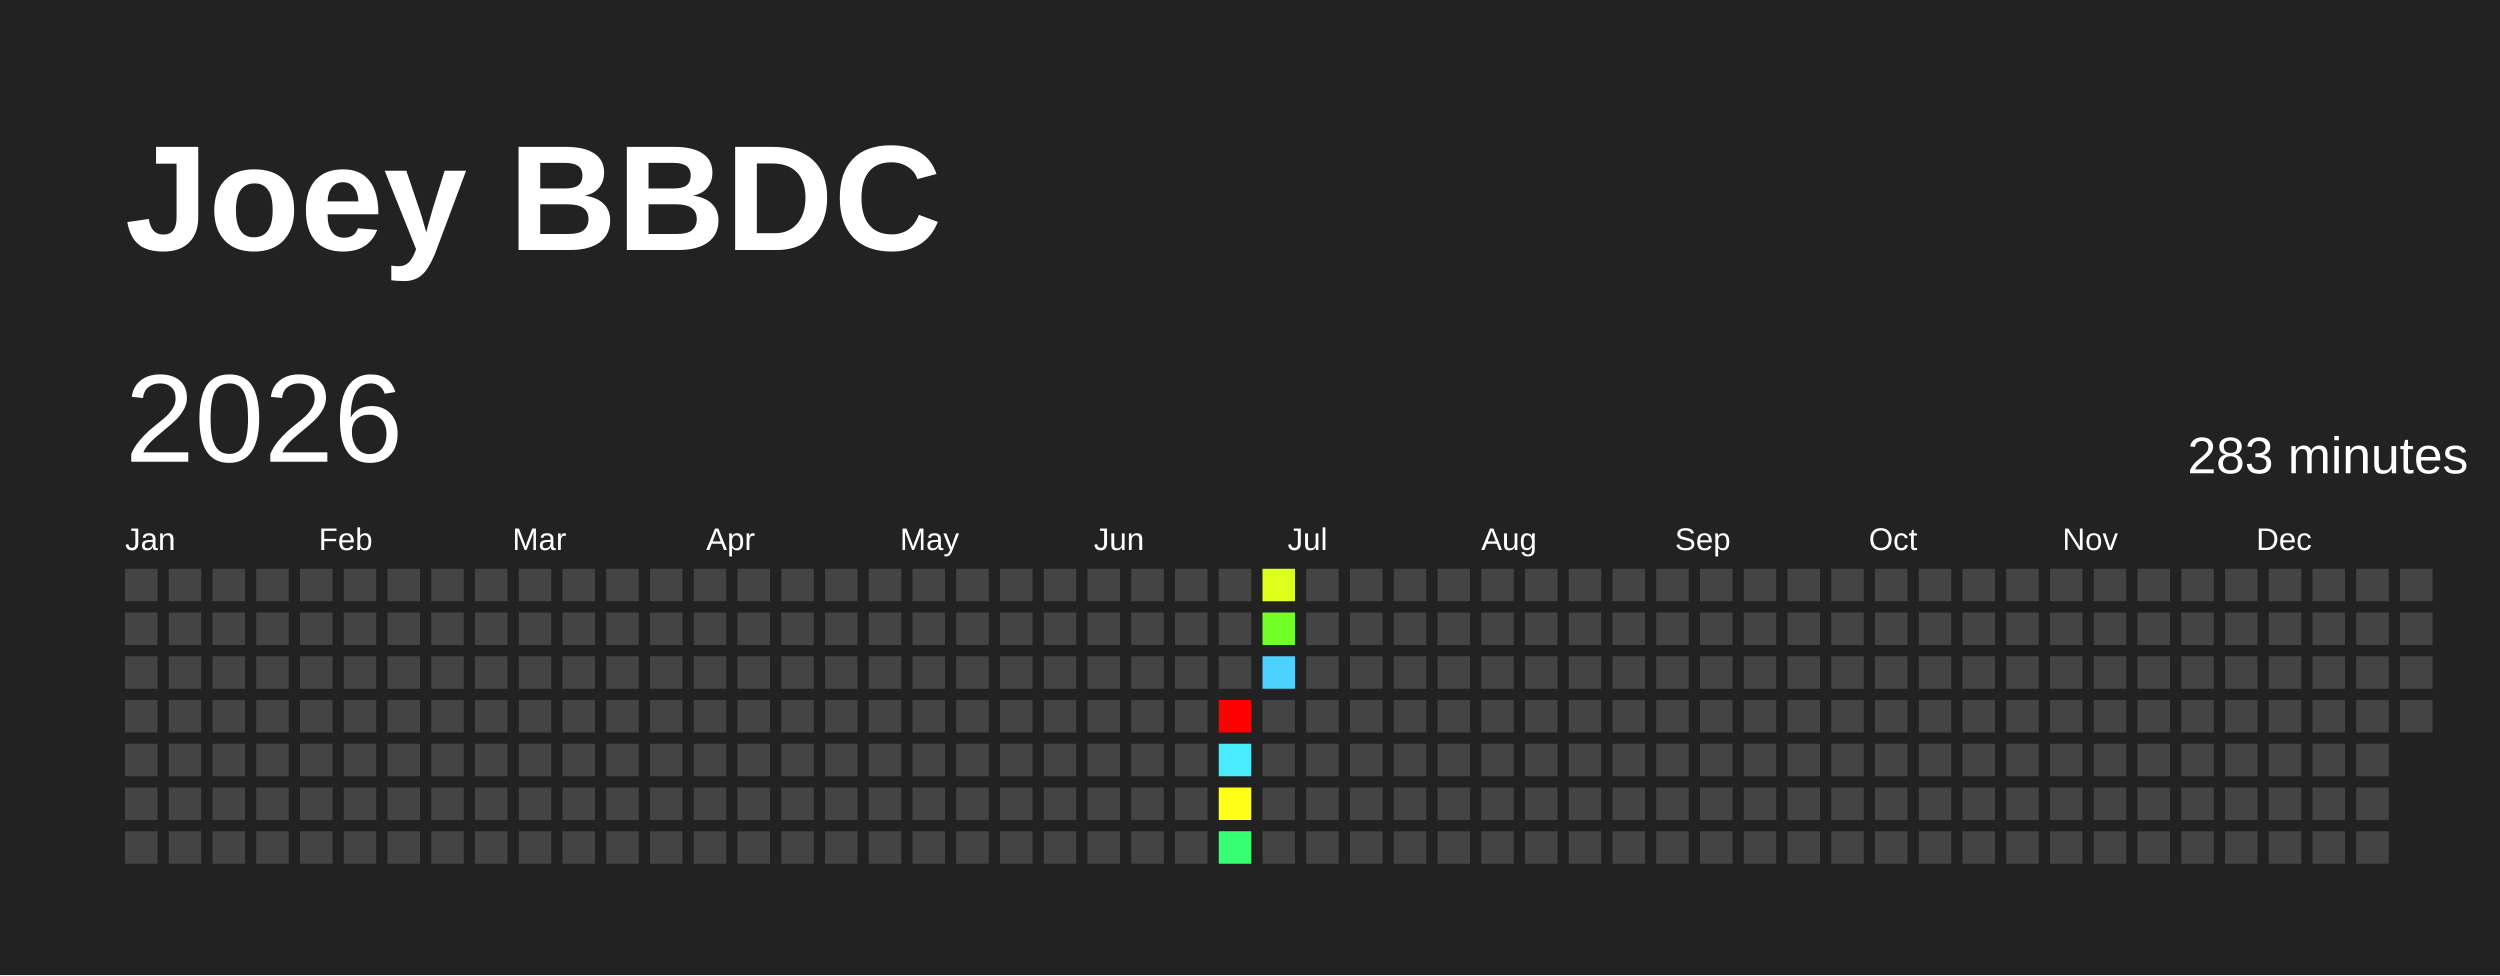
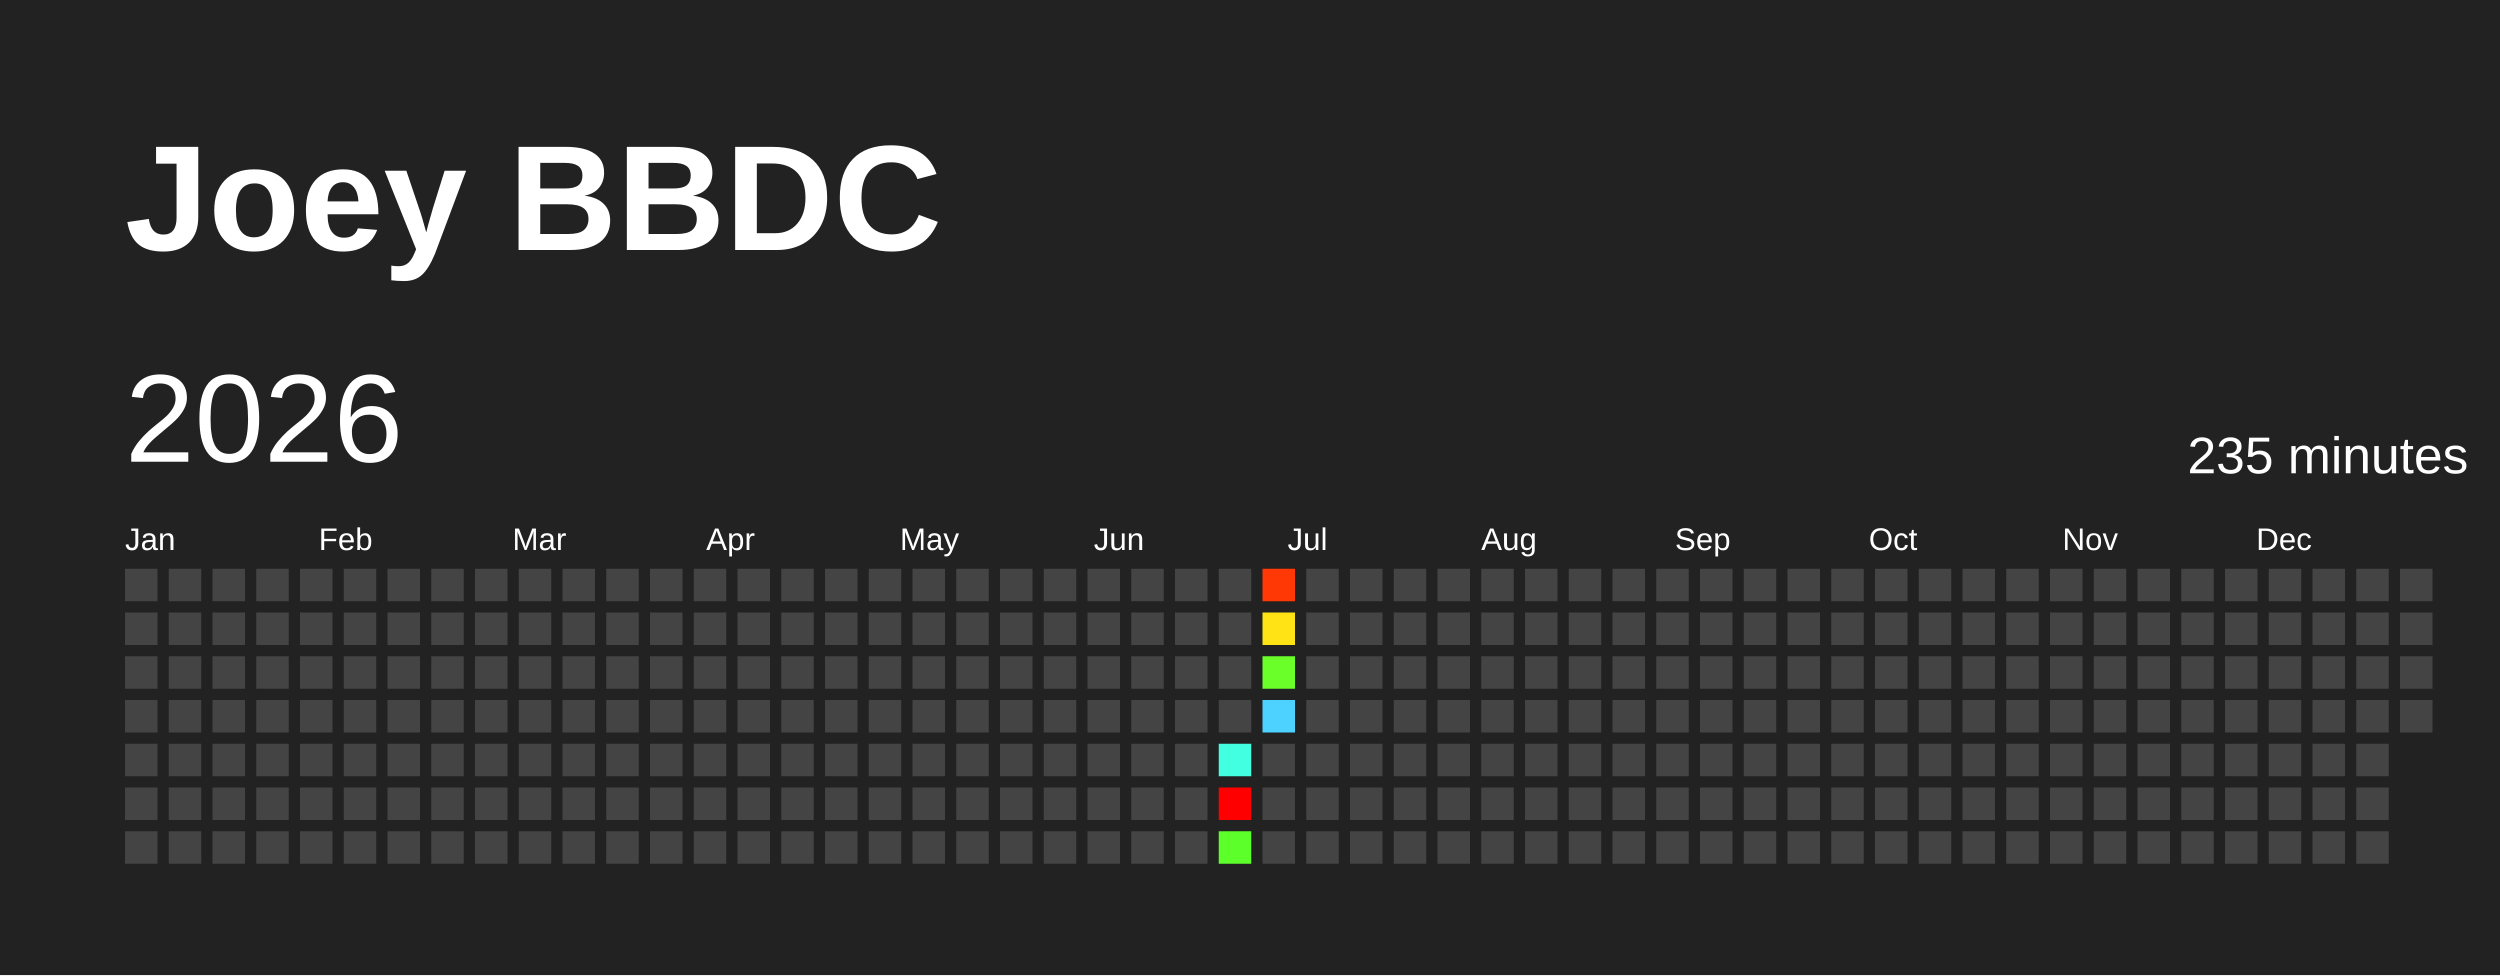
<svg xmlns="http://www.w3.org/2000/svg" baseProfile="full" height="78mm" version="1.1" viewBox="0,0,200,78" width="200mm">
  <defs />
  <rect fill="#222222" height="78" width="200" x="0" y="0" />
  <text fill="#FFFFFF" style="font-size:12px; font-family:Arial; font-weight:bold;" x="10" y="20">Joey BBDC</text>
  <text dominant-baseline="hanging" fill="#FFFFFF" style="font-size:10.0px; font-family:Arial;" x="10" y="30">2026</text>
-   <text dominant-baseline="hanging" fill="#FFFFFF" style="font-size:4.125px; font-family:Arial;" x="175" y="35">283 minutes</text>
+   <text dominant-baseline="hanging" fill="#FFFFFF" style="font-size:4.125px; font-family:Arial;" x="175" y="35">235 minutes</text>
  <text fill="#FFFFFF" style="font-size:2.5px; font-family:Arial" x="10.0" y="44">Jan</text>
  <text fill="#FFFFFF" style="font-size:2.5px; font-family:Arial" x="25.5" y="44">Feb</text>
  <text fill="#FFFFFF" style="font-size:2.5px; font-family:Arial" x="41.0" y="44">Mar</text>
  <text fill="#FFFFFF" style="font-size:2.5px; font-family:Arial" x="56.5" y="44">Apr</text>
  <text fill="#FFFFFF" style="font-size:2.5px; font-family:Arial" x="72.0" y="44">May</text>
  <text fill="#FFFFFF" style="font-size:2.5px; font-family:Arial" x="87.5" y="44">Jun</text>
  <text fill="#FFFFFF" style="font-size:2.5px; font-family:Arial" x="103.0" y="44">Jul</text>
  <text fill="#FFFFFF" style="font-size:2.5px; font-family:Arial" x="118.5" y="44">Aug</text>
  <text fill="#FFFFFF" style="font-size:2.5px; font-family:Arial" x="134.0" y="44">Sep</text>
  <text fill="#FFFFFF" style="font-size:2.5px; font-family:Arial" x="149.5" y="44">Oct</text>
  <text fill="#FFFFFF" style="font-size:2.5px; font-family:Arial" x="165.0" y="44">Nov</text>
  <text fill="#FFFFFF" style="font-size:2.5px; font-family:Arial" x="180.5" y="44">Dec</text>
  <rect fill="#444444" height="2.6" width="2.6" x="10.0" y="45.5" />
  <rect fill="#444444" height="2.6" width="2.6" x="10.0" y="49.0" />
  <rect fill="#444444" height="2.6" width="2.6" x="10.0" y="52.5" />
  <rect fill="#444444" height="2.6" width="2.6" x="10.0" y="56.0" />
  <rect fill="#444444" height="2.6" width="2.6" x="10.0" y="59.5" />
  <rect fill="#444444" height="2.6" width="2.6" x="10.0" y="63.0" />
  <rect fill="#444444" height="2.6" width="2.6" x="10.0" y="66.5" />
  <rect fill="#444444" height="2.6" width="2.6" x="13.5" y="45.5" />
  <rect fill="#444444" height="2.6" width="2.6" x="13.5" y="49.0" />
  <rect fill="#444444" height="2.6" width="2.6" x="13.5" y="52.5" />
  <rect fill="#444444" height="2.6" width="2.6" x="13.5" y="56.0" />
  <rect fill="#444444" height="2.6" width="2.6" x="13.5" y="59.5" />
  <rect fill="#444444" height="2.6" width="2.6" x="13.5" y="63.0" />
  <rect fill="#444444" height="2.6" width="2.6" x="13.5" y="66.5" />
  <rect fill="#444444" height="2.6" width="2.6" x="17.0" y="45.5" />
  <rect fill="#444444" height="2.6" width="2.6" x="17.0" y="49.0" />
  <rect fill="#444444" height="2.6" width="2.6" x="17.0" y="52.5" />
  <rect fill="#444444" height="2.6" width="2.6" x="17.0" y="56.0" />
  <rect fill="#444444" height="2.6" width="2.6" x="17.0" y="59.5" />
  <rect fill="#444444" height="2.6" width="2.6" x="17.0" y="63.0" />
  <rect fill="#444444" height="2.6" width="2.6" x="17.0" y="66.5" />
  <rect fill="#444444" height="2.6" width="2.6" x="20.5" y="45.5" />
  <rect fill="#444444" height="2.6" width="2.6" x="20.5" y="49.0" />
  <rect fill="#444444" height="2.6" width="2.6" x="20.5" y="52.5" />
  <rect fill="#444444" height="2.6" width="2.6" x="20.5" y="56.0" />
  <rect fill="#444444" height="2.6" width="2.6" x="20.5" y="59.5" />
  <rect fill="#444444" height="2.6" width="2.6" x="20.5" y="63.0" />
  <rect fill="#444444" height="2.6" width="2.6" x="20.5" y="66.5" />
  <rect fill="#444444" height="2.6" width="2.6" x="24.0" y="45.5" />
  <rect fill="#444444" height="2.6" width="2.6" x="24.0" y="49.0" />
  <rect fill="#444444" height="2.6" width="2.6" x="24.0" y="52.5" />
  <rect fill="#444444" height="2.6" width="2.6" x="24.0" y="56.0" />
  <rect fill="#444444" height="2.6" width="2.6" x="24.0" y="59.5" />
  <rect fill="#444444" height="2.6" width="2.6" x="24.0" y="63.0" />
  <rect fill="#444444" height="2.6" width="2.6" x="24.0" y="66.5" />
  <rect fill="#444444" height="2.6" width="2.6" x="27.5" y="45.5" />
  <rect fill="#444444" height="2.6" width="2.6" x="27.5" y="49.0" />
  <rect fill="#444444" height="2.6" width="2.6" x="27.5" y="52.5" />
  <rect fill="#444444" height="2.6" width="2.6" x="27.5" y="56.0" />
  <rect fill="#444444" height="2.6" width="2.6" x="27.5" y="59.5" />
  <rect fill="#444444" height="2.6" width="2.6" x="27.5" y="63.0" />
  <rect fill="#444444" height="2.6" width="2.6" x="27.5" y="66.5" />
  <rect fill="#444444" height="2.6" width="2.6" x="31.0" y="45.5" />
  <rect fill="#444444" height="2.6" width="2.6" x="31.0" y="49.0" />
  <rect fill="#444444" height="2.6" width="2.6" x="31.0" y="52.5" />
  <rect fill="#444444" height="2.6" width="2.6" x="31.0" y="56.0" />
  <rect fill="#444444" height="2.6" width="2.6" x="31.0" y="59.5" />
  <rect fill="#444444" height="2.6" width="2.6" x="31.0" y="63.0" />
  <rect fill="#444444" height="2.6" width="2.6" x="31.0" y="66.5" />
  <rect fill="#444444" height="2.6" width="2.6" x="34.5" y="45.5" />
  <rect fill="#444444" height="2.6" width="2.6" x="34.5" y="49.0" />
  <rect fill="#444444" height="2.6" width="2.6" x="34.5" y="52.5" />
  <rect fill="#444444" height="2.6" width="2.6" x="34.5" y="56.0" />
  <rect fill="#444444" height="2.6" width="2.6" x="34.5" y="59.5" />
  <rect fill="#444444" height="2.6" width="2.6" x="34.5" y="63.0" />
  <rect fill="#444444" height="2.6" width="2.6" x="34.5" y="66.5" />
  <rect fill="#444444" height="2.6" width="2.6" x="38.0" y="45.5" />
  <rect fill="#444444" height="2.6" width="2.6" x="38.0" y="49.0" />
  <rect fill="#444444" height="2.6" width="2.6" x="38.0" y="52.5" />
  <rect fill="#444444" height="2.6" width="2.6" x="38.0" y="56.0" />
  <rect fill="#444444" height="2.6" width="2.6" x="38.0" y="59.5" />
  <rect fill="#444444" height="2.6" width="2.6" x="38.0" y="63.0" />
  <rect fill="#444444" height="2.6" width="2.6" x="38.0" y="66.5" />
  <rect fill="#444444" height="2.6" width="2.6" x="41.5" y="45.5" />
  <rect fill="#444444" height="2.6" width="2.6" x="41.5" y="49.0" />
  <rect fill="#444444" height="2.6" width="2.6" x="41.5" y="52.5" />
  <rect fill="#444444" height="2.6" width="2.6" x="41.5" y="56.0" />
  <rect fill="#444444" height="2.6" width="2.6" x="41.5" y="59.5" />
  <rect fill="#444444" height="2.6" width="2.6" x="41.5" y="63.0" />
  <rect fill="#444444" height="2.6" width="2.6" x="41.5" y="66.5" />
  <rect fill="#444444" height="2.6" width="2.6" x="45.0" y="45.5" />
  <rect fill="#444444" height="2.6" width="2.6" x="45.0" y="49.0" />
  <rect fill="#444444" height="2.6" width="2.6" x="45.0" y="52.5" />
  <rect fill="#444444" height="2.6" width="2.6" x="45.0" y="56.0" />
  <rect fill="#444444" height="2.6" width="2.6" x="45.0" y="59.5" />
  <rect fill="#444444" height="2.6" width="2.6" x="45.0" y="63.0" />
  <rect fill="#444444" height="2.6" width="2.6" x="45.0" y="66.5" />
  <rect fill="#444444" height="2.6" width="2.6" x="48.5" y="45.5" />
  <rect fill="#444444" height="2.6" width="2.6" x="48.5" y="49.0" />
  <rect fill="#444444" height="2.6" width="2.6" x="48.5" y="52.5" />
  <rect fill="#444444" height="2.6" width="2.6" x="48.5" y="56.0" />
  <rect fill="#444444" height="2.6" width="2.6" x="48.5" y="59.5" />
  <rect fill="#444444" height="2.6" width="2.6" x="48.5" y="63.0" />
  <rect fill="#444444" height="2.6" width="2.6" x="48.5" y="66.5" />
  <rect fill="#444444" height="2.6" width="2.6" x="52.0" y="45.5" />
  <rect fill="#444444" height="2.6" width="2.6" x="52.0" y="49.0" />
  <rect fill="#444444" height="2.6" width="2.6" x="52.0" y="52.5" />
  <rect fill="#444444" height="2.6" width="2.6" x="52.0" y="56.0" />
  <rect fill="#444444" height="2.6" width="2.6" x="52.0" y="59.5" />
  <rect fill="#444444" height="2.6" width="2.6" x="52.0" y="63.0" />
  <rect fill="#444444" height="2.6" width="2.6" x="52.0" y="66.5" />
  <rect fill="#444444" height="2.6" width="2.6" x="55.5" y="45.5" />
  <rect fill="#444444" height="2.6" width="2.6" x="55.5" y="49.0" />
  <rect fill="#444444" height="2.6" width="2.6" x="55.5" y="52.5" />
  <rect fill="#444444" height="2.6" width="2.6" x="55.5" y="56.0" />
  <rect fill="#444444" height="2.6" width="2.6" x="55.5" y="59.5" />
  <rect fill="#444444" height="2.6" width="2.6" x="55.5" y="63.0" />
  <rect fill="#444444" height="2.6" width="2.6" x="55.5" y="66.5" />
  <rect fill="#444444" height="2.6" width="2.6" x="59.0" y="45.5" />
  <rect fill="#444444" height="2.6" width="2.6" x="59.0" y="49.0" />
  <rect fill="#444444" height="2.6" width="2.6" x="59.0" y="52.5" />
  <rect fill="#444444" height="2.6" width="2.6" x="59.0" y="56.0" />
  <rect fill="#444444" height="2.6" width="2.6" x="59.0" y="59.5" />
  <rect fill="#444444" height="2.6" width="2.6" x="59.0" y="63.0" />
  <rect fill="#444444" height="2.6" width="2.6" x="59.0" y="66.5" />
  <rect fill="#444444" height="2.6" width="2.6" x="62.5" y="45.5" />
  <rect fill="#444444" height="2.6" width="2.6" x="62.5" y="49.0" />
  <rect fill="#444444" height="2.6" width="2.6" x="62.5" y="52.5" />
  <rect fill="#444444" height="2.6" width="2.6" x="62.5" y="56.0" />
  <rect fill="#444444" height="2.6" width="2.6" x="62.5" y="59.5" />
  <rect fill="#444444" height="2.6" width="2.6" x="62.5" y="63.0" />
  <rect fill="#444444" height="2.6" width="2.6" x="62.5" y="66.5" />
  <rect fill="#444444" height="2.6" width="2.6" x="66.0" y="45.5" />
  <rect fill="#444444" height="2.6" width="2.6" x="66.0" y="49.0" />
  <rect fill="#444444" height="2.6" width="2.6" x="66.0" y="52.5" />
  <rect fill="#444444" height="2.6" width="2.6" x="66.0" y="56.0" />
  <rect fill="#444444" height="2.6" width="2.6" x="66.0" y="59.5" />
  <rect fill="#444444" height="2.6" width="2.6" x="66.0" y="63.0" />
  <rect fill="#444444" height="2.6" width="2.6" x="66.0" y="66.5" />
  <rect fill="#444444" height="2.6" width="2.6" x="69.5" y="45.5" />
  <rect fill="#444444" height="2.6" width="2.6" x="69.5" y="49.0" />
  <rect fill="#444444" height="2.6" width="2.6" x="69.5" y="52.5" />
  <rect fill="#444444" height="2.6" width="2.6" x="69.5" y="56.0" />
  <rect fill="#444444" height="2.6" width="2.6" x="69.5" y="59.5" />
  <rect fill="#444444" height="2.6" width="2.6" x="69.5" y="63.0" />
  <rect fill="#444444" height="2.6" width="2.6" x="69.5" y="66.5" />
  <rect fill="#444444" height="2.6" width="2.6" x="73.0" y="45.5" />
  <rect fill="#444444" height="2.6" width="2.6" x="73.0" y="49.0" />
  <rect fill="#444444" height="2.6" width="2.6" x="73.0" y="52.5" />
  <rect fill="#444444" height="2.6" width="2.6" x="73.0" y="56.0" />
  <rect fill="#444444" height="2.6" width="2.6" x="73.0" y="59.5" />
  <rect fill="#444444" height="2.6" width="2.6" x="73.0" y="63.0" />
  <rect fill="#444444" height="2.6" width="2.6" x="73.0" y="66.5" />
  <rect fill="#444444" height="2.6" width="2.6" x="76.5" y="45.5" />
  <rect fill="#444444" height="2.6" width="2.6" x="76.5" y="49.0" />
  <rect fill="#444444" height="2.6" width="2.6" x="76.5" y="52.5" />
  <rect fill="#444444" height="2.6" width="2.6" x="76.5" y="56.0" />
  <rect fill="#444444" height="2.6" width="2.6" x="76.5" y="59.5" />
  <rect fill="#444444" height="2.6" width="2.6" x="76.5" y="63.0" />
  <rect fill="#444444" height="2.6" width="2.6" x="76.5" y="66.5" />
  <rect fill="#444444" height="2.6" width="2.6" x="80.0" y="45.5" />
  <rect fill="#444444" height="2.6" width="2.6" x="80.0" y="49.0" />
  <rect fill="#444444" height="2.6" width="2.6" x="80.0" y="52.5" />
  <rect fill="#444444" height="2.6" width="2.6" x="80.0" y="56.0" />
  <rect fill="#444444" height="2.6" width="2.6" x="80.0" y="59.5" />
  <rect fill="#444444" height="2.6" width="2.6" x="80.0" y="63.0" />
  <rect fill="#444444" height="2.6" width="2.6" x="80.0" y="66.5" />
  <rect fill="#444444" height="2.6" width="2.6" x="83.5" y="45.5" />
  <rect fill="#444444" height="2.6" width="2.6" x="83.5" y="49.0" />
  <rect fill="#444444" height="2.6" width="2.6" x="83.5" y="52.5" />
  <rect fill="#444444" height="2.6" width="2.6" x="83.5" y="56.0" />
  <rect fill="#444444" height="2.6" width="2.6" x="83.5" y="59.5" />
  <rect fill="#444444" height="2.6" width="2.6" x="83.5" y="63.0" />
  <rect fill="#444444" height="2.6" width="2.6" x="83.5" y="66.5" />
  <rect fill="#444444" height="2.6" width="2.6" x="87.0" y="45.5" />
  <rect fill="#444444" height="2.6" width="2.6" x="87.0" y="49.0" />
  <rect fill="#444444" height="2.6" width="2.6" x="87.0" y="52.5" />
  <rect fill="#444444" height="2.6" width="2.6" x="87.0" y="56.0" />
  <rect fill="#444444" height="2.6" width="2.6" x="87.0" y="59.5" />
  <rect fill="#444444" height="2.6" width="2.6" x="87.0" y="63.0" />
  <rect fill="#444444" height="2.6" width="2.6" x="87.0" y="66.5" />
  <rect fill="#444444" height="2.6" width="2.6" x="90.5" y="45.5" />
  <rect fill="#444444" height="2.6" width="2.6" x="90.5" y="49.0" />
  <rect fill="#444444" height="2.6" width="2.6" x="90.5" y="52.5" />
  <rect fill="#444444" height="2.6" width="2.6" x="90.5" y="56.0" />
  <rect fill="#444444" height="2.6" width="2.6" x="90.5" y="59.5" />
  <rect fill="#444444" height="2.6" width="2.6" x="90.5" y="63.0" />
  <rect fill="#444444" height="2.6" width="2.6" x="90.5" y="66.5" />
  <rect fill="#444444" height="2.6" width="2.6" x="94.0" y="45.5" />
  <rect fill="#444444" height="2.6" width="2.6" x="94.0" y="49.0" />
  <rect fill="#444444" height="2.6" width="2.6" x="94.0" y="52.5" />
  <rect fill="#444444" height="2.6" width="2.6" x="94.0" y="56.0" />
  <rect fill="#444444" height="2.6" width="2.6" x="94.0" y="59.5" />
  <rect fill="#444444" height="2.6" width="2.6" x="94.0" y="63.0" />
  <rect fill="#444444" height="2.6" width="2.6" x="94.0" y="66.5" />
  <rect fill="#444444" height="2.6" width="2.6" x="97.5" y="45.5" />
  <rect fill="#444444" height="2.6" width="2.6" x="97.5" y="49.0" />
  <rect fill="#444444" height="2.6" width="2.6" x="97.5" y="52.5" />
-   <rect fill="red" height="2.6" width="2.6" x="97.5" y="56.0" />
-   <rect fill="#49ecff" height="2.6" width="2.6" x="97.5" y="59.5" />
-   <rect fill="#ffff18" height="2.6" width="2.6" x="97.5" y="63.0" />
-   <rect fill="#36ff73" height="2.6" width="2.6" x="97.5" y="66.5" />
-   <rect fill="#ddff1b" height="2.6" width="2.6" x="101.0" y="45.5" />
-   <rect fill="#72ff27" height="2.6" width="2.6" x="101.0" y="49.0" />
-   <rect fill="#4dd2ff" height="2.6" width="2.6" x="101.0" y="52.5" />
-   <rect fill="#444444" height="2.6" width="2.6" x="101.0" y="56.0" />
+   <rect fill="#444444" height="2.6" width="2.6" x="97.5" y="56.0" />
+   <rect fill="#43ffe2" height="2.6" width="2.6" x="97.5" y="59.5" />
+   <rect fill="red" height="2.6" width="2.6" x="97.5" y="63.0" />
+   <rect fill="#5cff2a" height="2.6" width="2.6" x="97.5" y="66.5" />
+   <rect fill="#ff3805" height="2.6" width="2.6" x="101.0" y="45.5" />
+   <rect fill="#ffe315" height="2.6" width="2.6" x="101.0" y="49.0" />
+   <rect fill="#6aff28" height="2.6" width="2.6" x="101.0" y="52.5" />
+   <rect fill="#4dd2ff" height="2.6" width="2.6" x="101.0" y="56.0" />
  <rect fill="#444444" height="2.6" width="2.6" x="101.0" y="59.5" />
  <rect fill="#444444" height="2.6" width="2.6" x="101.0" y="63.0" />
  <rect fill="#444444" height="2.6" width="2.6" x="101.0" y="66.5" />
  <rect fill="#444444" height="2.6" width="2.6" x="104.5" y="45.5" />
  <rect fill="#444444" height="2.6" width="2.6" x="104.5" y="49.0" />
  <rect fill="#444444" height="2.6" width="2.6" x="104.5" y="52.5" />
  <rect fill="#444444" height="2.6" width="2.6" x="104.5" y="56.0" />
  <rect fill="#444444" height="2.6" width="2.6" x="104.5" y="59.5" />
  <rect fill="#444444" height="2.6" width="2.6" x="104.5" y="63.0" />
  <rect fill="#444444" height="2.6" width="2.6" x="104.5" y="66.5" />
  <rect fill="#444444" height="2.6" width="2.6" x="108.0" y="45.5" />
  <rect fill="#444444" height="2.6" width="2.6" x="108.0" y="49.0" />
  <rect fill="#444444" height="2.6" width="2.6" x="108.0" y="52.5" />
  <rect fill="#444444" height="2.6" width="2.6" x="108.0" y="56.0" />
  <rect fill="#444444" height="2.6" width="2.6" x="108.0" y="59.5" />
  <rect fill="#444444" height="2.6" width="2.6" x="108.0" y="63.0" />
  <rect fill="#444444" height="2.6" width="2.6" x="108.0" y="66.5" />
  <rect fill="#444444" height="2.6" width="2.6" x="111.5" y="45.5" />
  <rect fill="#444444" height="2.6" width="2.6" x="111.5" y="49.0" />
  <rect fill="#444444" height="2.6" width="2.6" x="111.5" y="52.5" />
  <rect fill="#444444" height="2.6" width="2.6" x="111.5" y="56.0" />
  <rect fill="#444444" height="2.6" width="2.6" x="111.5" y="59.5" />
  <rect fill="#444444" height="2.6" width="2.6" x="111.5" y="63.0" />
  <rect fill="#444444" height="2.6" width="2.6" x="111.5" y="66.5" />
  <rect fill="#444444" height="2.6" width="2.6" x="115.0" y="45.5" />
  <rect fill="#444444" height="2.6" width="2.6" x="115.0" y="49.0" />
  <rect fill="#444444" height="2.6" width="2.6" x="115.0" y="52.5" />
  <rect fill="#444444" height="2.6" width="2.6" x="115.0" y="56.0" />
  <rect fill="#444444" height="2.6" width="2.6" x="115.0" y="59.5" />
  <rect fill="#444444" height="2.6" width="2.6" x="115.0" y="63.0" />
  <rect fill="#444444" height="2.6" width="2.6" x="115.0" y="66.5" />
  <rect fill="#444444" height="2.6" width="2.6" x="118.5" y="45.5" />
  <rect fill="#444444" height="2.6" width="2.6" x="118.5" y="49.0" />
  <rect fill="#444444" height="2.6" width="2.6" x="118.5" y="52.5" />
  <rect fill="#444444" height="2.6" width="2.6" x="118.5" y="56.0" />
  <rect fill="#444444" height="2.6" width="2.6" x="118.5" y="59.5" />
  <rect fill="#444444" height="2.6" width="2.6" x="118.5" y="63.0" />
  <rect fill="#444444" height="2.6" width="2.6" x="118.5" y="66.5" />
  <rect fill="#444444" height="2.6" width="2.6" x="122.0" y="45.5" />
  <rect fill="#444444" height="2.6" width="2.6" x="122.0" y="49.0" />
  <rect fill="#444444" height="2.6" width="2.6" x="122.0" y="52.5" />
  <rect fill="#444444" height="2.6" width="2.6" x="122.0" y="56.0" />
  <rect fill="#444444" height="2.6" width="2.6" x="122.0" y="59.5" />
  <rect fill="#444444" height="2.6" width="2.6" x="122.0" y="63.0" />
  <rect fill="#444444" height="2.6" width="2.6" x="122.0" y="66.5" />
  <rect fill="#444444" height="2.6" width="2.6" x="125.5" y="45.5" />
  <rect fill="#444444" height="2.6" width="2.6" x="125.5" y="49.0" />
  <rect fill="#444444" height="2.6" width="2.6" x="125.5" y="52.5" />
  <rect fill="#444444" height="2.6" width="2.6" x="125.5" y="56.0" />
  <rect fill="#444444" height="2.6" width="2.6" x="125.5" y="59.5" />
  <rect fill="#444444" height="2.6" width="2.6" x="125.5" y="63.0" />
  <rect fill="#444444" height="2.6" width="2.6" x="125.5" y="66.5" />
  <rect fill="#444444" height="2.6" width="2.6" x="129.0" y="45.5" />
  <rect fill="#444444" height="2.6" width="2.6" x="129.0" y="49.0" />
  <rect fill="#444444" height="2.6" width="2.6" x="129.0" y="52.5" />
  <rect fill="#444444" height="2.6" width="2.6" x="129.0" y="56.0" />
  <rect fill="#444444" height="2.6" width="2.6" x="129.0" y="59.5" />
  <rect fill="#444444" height="2.6" width="2.6" x="129.0" y="63.0" />
  <rect fill="#444444" height="2.6" width="2.6" x="129.0" y="66.5" />
  <rect fill="#444444" height="2.6" width="2.6" x="132.5" y="45.5" />
  <rect fill="#444444" height="2.6" width="2.6" x="132.5" y="49.0" />
  <rect fill="#444444" height="2.6" width="2.6" x="132.5" y="52.5" />
  <rect fill="#444444" height="2.6" width="2.6" x="132.5" y="56.0" />
  <rect fill="#444444" height="2.6" width="2.6" x="132.5" y="59.5" />
  <rect fill="#444444" height="2.6" width="2.6" x="132.5" y="63.0" />
  <rect fill="#444444" height="2.6" width="2.6" x="132.5" y="66.5" />
  <rect fill="#444444" height="2.6" width="2.6" x="136.0" y="45.5" />
  <rect fill="#444444" height="2.6" width="2.6" x="136.0" y="49.0" />
  <rect fill="#444444" height="2.6" width="2.6" x="136.0" y="52.5" />
  <rect fill="#444444" height="2.6" width="2.6" x="136.0" y="56.0" />
  <rect fill="#444444" height="2.6" width="2.6" x="136.0" y="59.5" />
  <rect fill="#444444" height="2.6" width="2.6" x="136.0" y="63.0" />
  <rect fill="#444444" height="2.6" width="2.6" x="136.0" y="66.5" />
  <rect fill="#444444" height="2.6" width="2.6" x="139.5" y="45.5" />
  <rect fill="#444444" height="2.6" width="2.6" x="139.5" y="49.0" />
  <rect fill="#444444" height="2.6" width="2.6" x="139.5" y="52.5" />
  <rect fill="#444444" height="2.6" width="2.6" x="139.5" y="56.0" />
  <rect fill="#444444" height="2.6" width="2.6" x="139.5" y="59.5" />
  <rect fill="#444444" height="2.6" width="2.6" x="139.5" y="63.0" />
  <rect fill="#444444" height="2.6" width="2.6" x="139.5" y="66.5" />
  <rect fill="#444444" height="2.6" width="2.6" x="143.0" y="45.5" />
  <rect fill="#444444" height="2.6" width="2.6" x="143.0" y="49.0" />
  <rect fill="#444444" height="2.6" width="2.6" x="143.0" y="52.5" />
  <rect fill="#444444" height="2.6" width="2.6" x="143.0" y="56.0" />
  <rect fill="#444444" height="2.6" width="2.6" x="143.0" y="59.5" />
  <rect fill="#444444" height="2.6" width="2.6" x="143.0" y="63.0" />
  <rect fill="#444444" height="2.6" width="2.6" x="143.0" y="66.5" />
  <rect fill="#444444" height="2.6" width="2.6" x="146.5" y="45.5" />
  <rect fill="#444444" height="2.6" width="2.6" x="146.5" y="49.0" />
  <rect fill="#444444" height="2.6" width="2.6" x="146.5" y="52.5" />
  <rect fill="#444444" height="2.6" width="2.6" x="146.5" y="56.0" />
  <rect fill="#444444" height="2.6" width="2.6" x="146.5" y="59.5" />
  <rect fill="#444444" height="2.6" width="2.6" x="146.5" y="63.0" />
  <rect fill="#444444" height="2.6" width="2.6" x="146.5" y="66.5" />
  <rect fill="#444444" height="2.6" width="2.6" x="150.0" y="45.5" />
  <rect fill="#444444" height="2.6" width="2.6" x="150.0" y="49.0" />
  <rect fill="#444444" height="2.6" width="2.6" x="150.0" y="52.5" />
  <rect fill="#444444" height="2.6" width="2.6" x="150.0" y="56.0" />
  <rect fill="#444444" height="2.6" width="2.6" x="150.0" y="59.5" />
  <rect fill="#444444" height="2.6" width="2.6" x="150.0" y="63.0" />
  <rect fill="#444444" height="2.6" width="2.6" x="150.0" y="66.5" />
  <rect fill="#444444" height="2.6" width="2.6" x="153.5" y="45.5" />
  <rect fill="#444444" height="2.6" width="2.6" x="153.5" y="49.0" />
  <rect fill="#444444" height="2.6" width="2.6" x="153.5" y="52.5" />
  <rect fill="#444444" height="2.6" width="2.6" x="153.5" y="56.0" />
  <rect fill="#444444" height="2.6" width="2.6" x="153.5" y="59.5" />
  <rect fill="#444444" height="2.6" width="2.6" x="153.5" y="63.0" />
  <rect fill="#444444" height="2.6" width="2.6" x="153.5" y="66.5" />
  <rect fill="#444444" height="2.6" width="2.6" x="157.0" y="45.5" />
  <rect fill="#444444" height="2.6" width="2.6" x="157.0" y="49.0" />
  <rect fill="#444444" height="2.6" width="2.6" x="157.0" y="52.5" />
  <rect fill="#444444" height="2.6" width="2.6" x="157.0" y="56.0" />
  <rect fill="#444444" height="2.6" width="2.6" x="157.0" y="59.5" />
  <rect fill="#444444" height="2.6" width="2.6" x="157.0" y="63.0" />
  <rect fill="#444444" height="2.6" width="2.6" x="157.0" y="66.5" />
  <rect fill="#444444" height="2.6" width="2.6" x="160.5" y="45.5" />
  <rect fill="#444444" height="2.6" width="2.6" x="160.5" y="49.0" />
  <rect fill="#444444" height="2.6" width="2.6" x="160.5" y="52.5" />
  <rect fill="#444444" height="2.6" width="2.6" x="160.5" y="56.0" />
  <rect fill="#444444" height="2.6" width="2.6" x="160.5" y="59.5" />
  <rect fill="#444444" height="2.6" width="2.6" x="160.5" y="63.0" />
  <rect fill="#444444" height="2.6" width="2.6" x="160.5" y="66.5" />
  <rect fill="#444444" height="2.6" width="2.6" x="164.0" y="45.5" />
  <rect fill="#444444" height="2.6" width="2.6" x="164.0" y="49.0" />
  <rect fill="#444444" height="2.6" width="2.6" x="164.0" y="52.5" />
  <rect fill="#444444" height="2.6" width="2.6" x="164.0" y="56.0" />
  <rect fill="#444444" height="2.6" width="2.6" x="164.0" y="59.5" />
  <rect fill="#444444" height="2.6" width="2.6" x="164.0" y="63.0" />
  <rect fill="#444444" height="2.6" width="2.6" x="164.0" y="66.5" />
  <rect fill="#444444" height="2.6" width="2.6" x="167.5" y="45.5" />
  <rect fill="#444444" height="2.6" width="2.6" x="167.5" y="49.0" />
  <rect fill="#444444" height="2.6" width="2.6" x="167.5" y="52.5" />
  <rect fill="#444444" height="2.6" width="2.6" x="167.5" y="56.0" />
  <rect fill="#444444" height="2.6" width="2.6" x="167.5" y="59.5" />
  <rect fill="#444444" height="2.6" width="2.6" x="167.5" y="63.0" />
  <rect fill="#444444" height="2.6" width="2.6" x="167.5" y="66.5" />
  <rect fill="#444444" height="2.6" width="2.6" x="171.0" y="45.5" />
  <rect fill="#444444" height="2.6" width="2.6" x="171.0" y="49.0" />
  <rect fill="#444444" height="2.6" width="2.6" x="171.0" y="52.5" />
  <rect fill="#444444" height="2.6" width="2.6" x="171.0" y="56.0" />
  <rect fill="#444444" height="2.6" width="2.6" x="171.0" y="59.5" />
  <rect fill="#444444" height="2.6" width="2.6" x="171.0" y="63.0" />
  <rect fill="#444444" height="2.6" width="2.6" x="171.0" y="66.5" />
  <rect fill="#444444" height="2.6" width="2.6" x="174.5" y="45.5" />
  <rect fill="#444444" height="2.6" width="2.6" x="174.5" y="49.0" />
  <rect fill="#444444" height="2.6" width="2.6" x="174.5" y="52.5" />
  <rect fill="#444444" height="2.6" width="2.6" x="174.5" y="56.0" />
  <rect fill="#444444" height="2.6" width="2.6" x="174.5" y="59.5" />
  <rect fill="#444444" height="2.6" width="2.6" x="174.5" y="63.0" />
  <rect fill="#444444" height="2.6" width="2.6" x="174.5" y="66.5" />
  <rect fill="#444444" height="2.6" width="2.6" x="178.0" y="45.5" />
  <rect fill="#444444" height="2.6" width="2.6" x="178.0" y="49.0" />
  <rect fill="#444444" height="2.6" width="2.6" x="178.0" y="52.5" />
  <rect fill="#444444" height="2.6" width="2.6" x="178.0" y="56.0" />
  <rect fill="#444444" height="2.6" width="2.6" x="178.0" y="59.5" />
  <rect fill="#444444" height="2.6" width="2.6" x="178.0" y="63.0" />
  <rect fill="#444444" height="2.6" width="2.6" x="178.0" y="66.5" />
  <rect fill="#444444" height="2.6" width="2.6" x="181.5" y="45.5" />
  <rect fill="#444444" height="2.6" width="2.6" x="181.5" y="49.0" />
  <rect fill="#444444" height="2.6" width="2.6" x="181.5" y="52.5" />
  <rect fill="#444444" height="2.6" width="2.6" x="181.5" y="56.0" />
  <rect fill="#444444" height="2.6" width="2.6" x="181.5" y="59.5" />
  <rect fill="#444444" height="2.6" width="2.6" x="181.5" y="63.0" />
  <rect fill="#444444" height="2.6" width="2.6" x="181.5" y="66.5" />
  <rect fill="#444444" height="2.6" width="2.6" x="185.0" y="45.5" />
  <rect fill="#444444" height="2.6" width="2.6" x="185.0" y="49.0" />
  <rect fill="#444444" height="2.6" width="2.6" x="185.0" y="52.5" />
  <rect fill="#444444" height="2.6" width="2.6" x="185.0" y="56.0" />
  <rect fill="#444444" height="2.6" width="2.6" x="185.0" y="59.5" />
  <rect fill="#444444" height="2.6" width="2.6" x="185.0" y="63.0" />
  <rect fill="#444444" height="2.6" width="2.6" x="185.0" y="66.5" />
  <rect fill="#444444" height="2.6" width="2.6" x="188.5" y="45.5" />
  <rect fill="#444444" height="2.6" width="2.6" x="188.5" y="49.0" />
  <rect fill="#444444" height="2.6" width="2.6" x="188.5" y="52.5" />
  <rect fill="#444444" height="2.6" width="2.6" x="188.5" y="56.0" />
  <rect fill="#444444" height="2.6" width="2.6" x="188.5" y="59.5" />
  <rect fill="#444444" height="2.6" width="2.6" x="188.5" y="63.0" />
  <rect fill="#444444" height="2.6" width="2.6" x="188.5" y="66.5" />
  <rect fill="#444444" height="2.6" width="2.6" x="192.0" y="45.5" />
  <rect fill="#444444" height="2.6" width="2.6" x="192.0" y="49.0" />
  <rect fill="#444444" height="2.6" width="2.6" x="192.0" y="52.5" />
  <rect fill="#444444" height="2.6" width="2.6" x="192.0" y="56.0" />
</svg>
